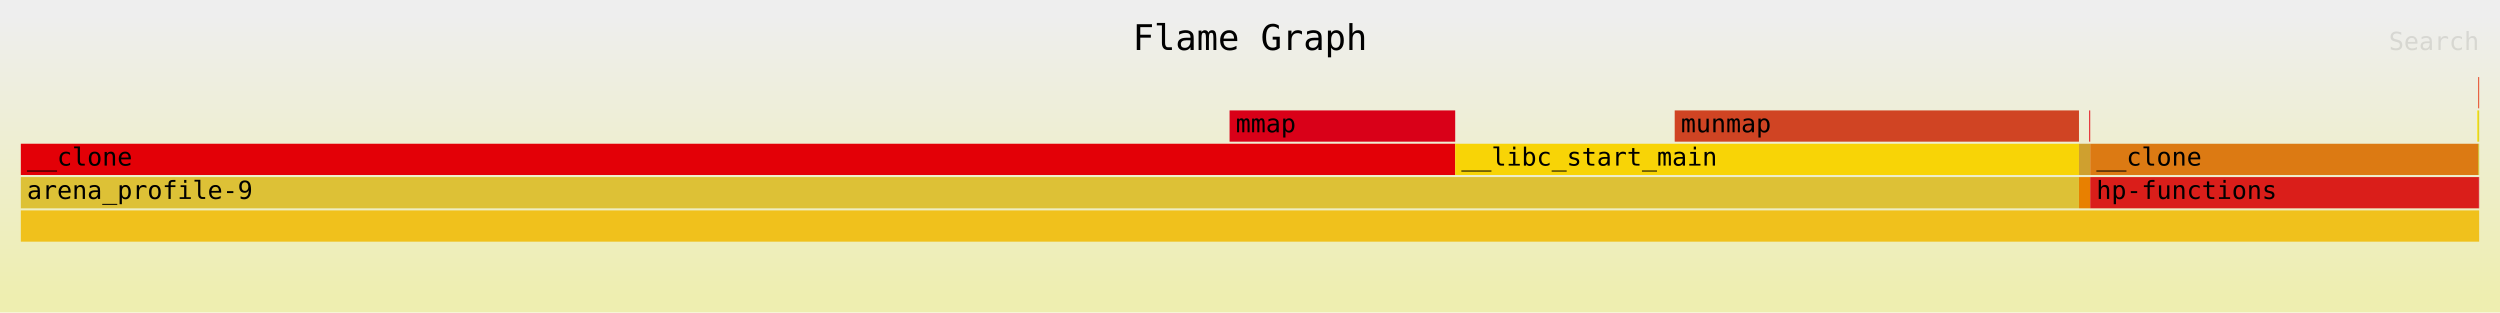
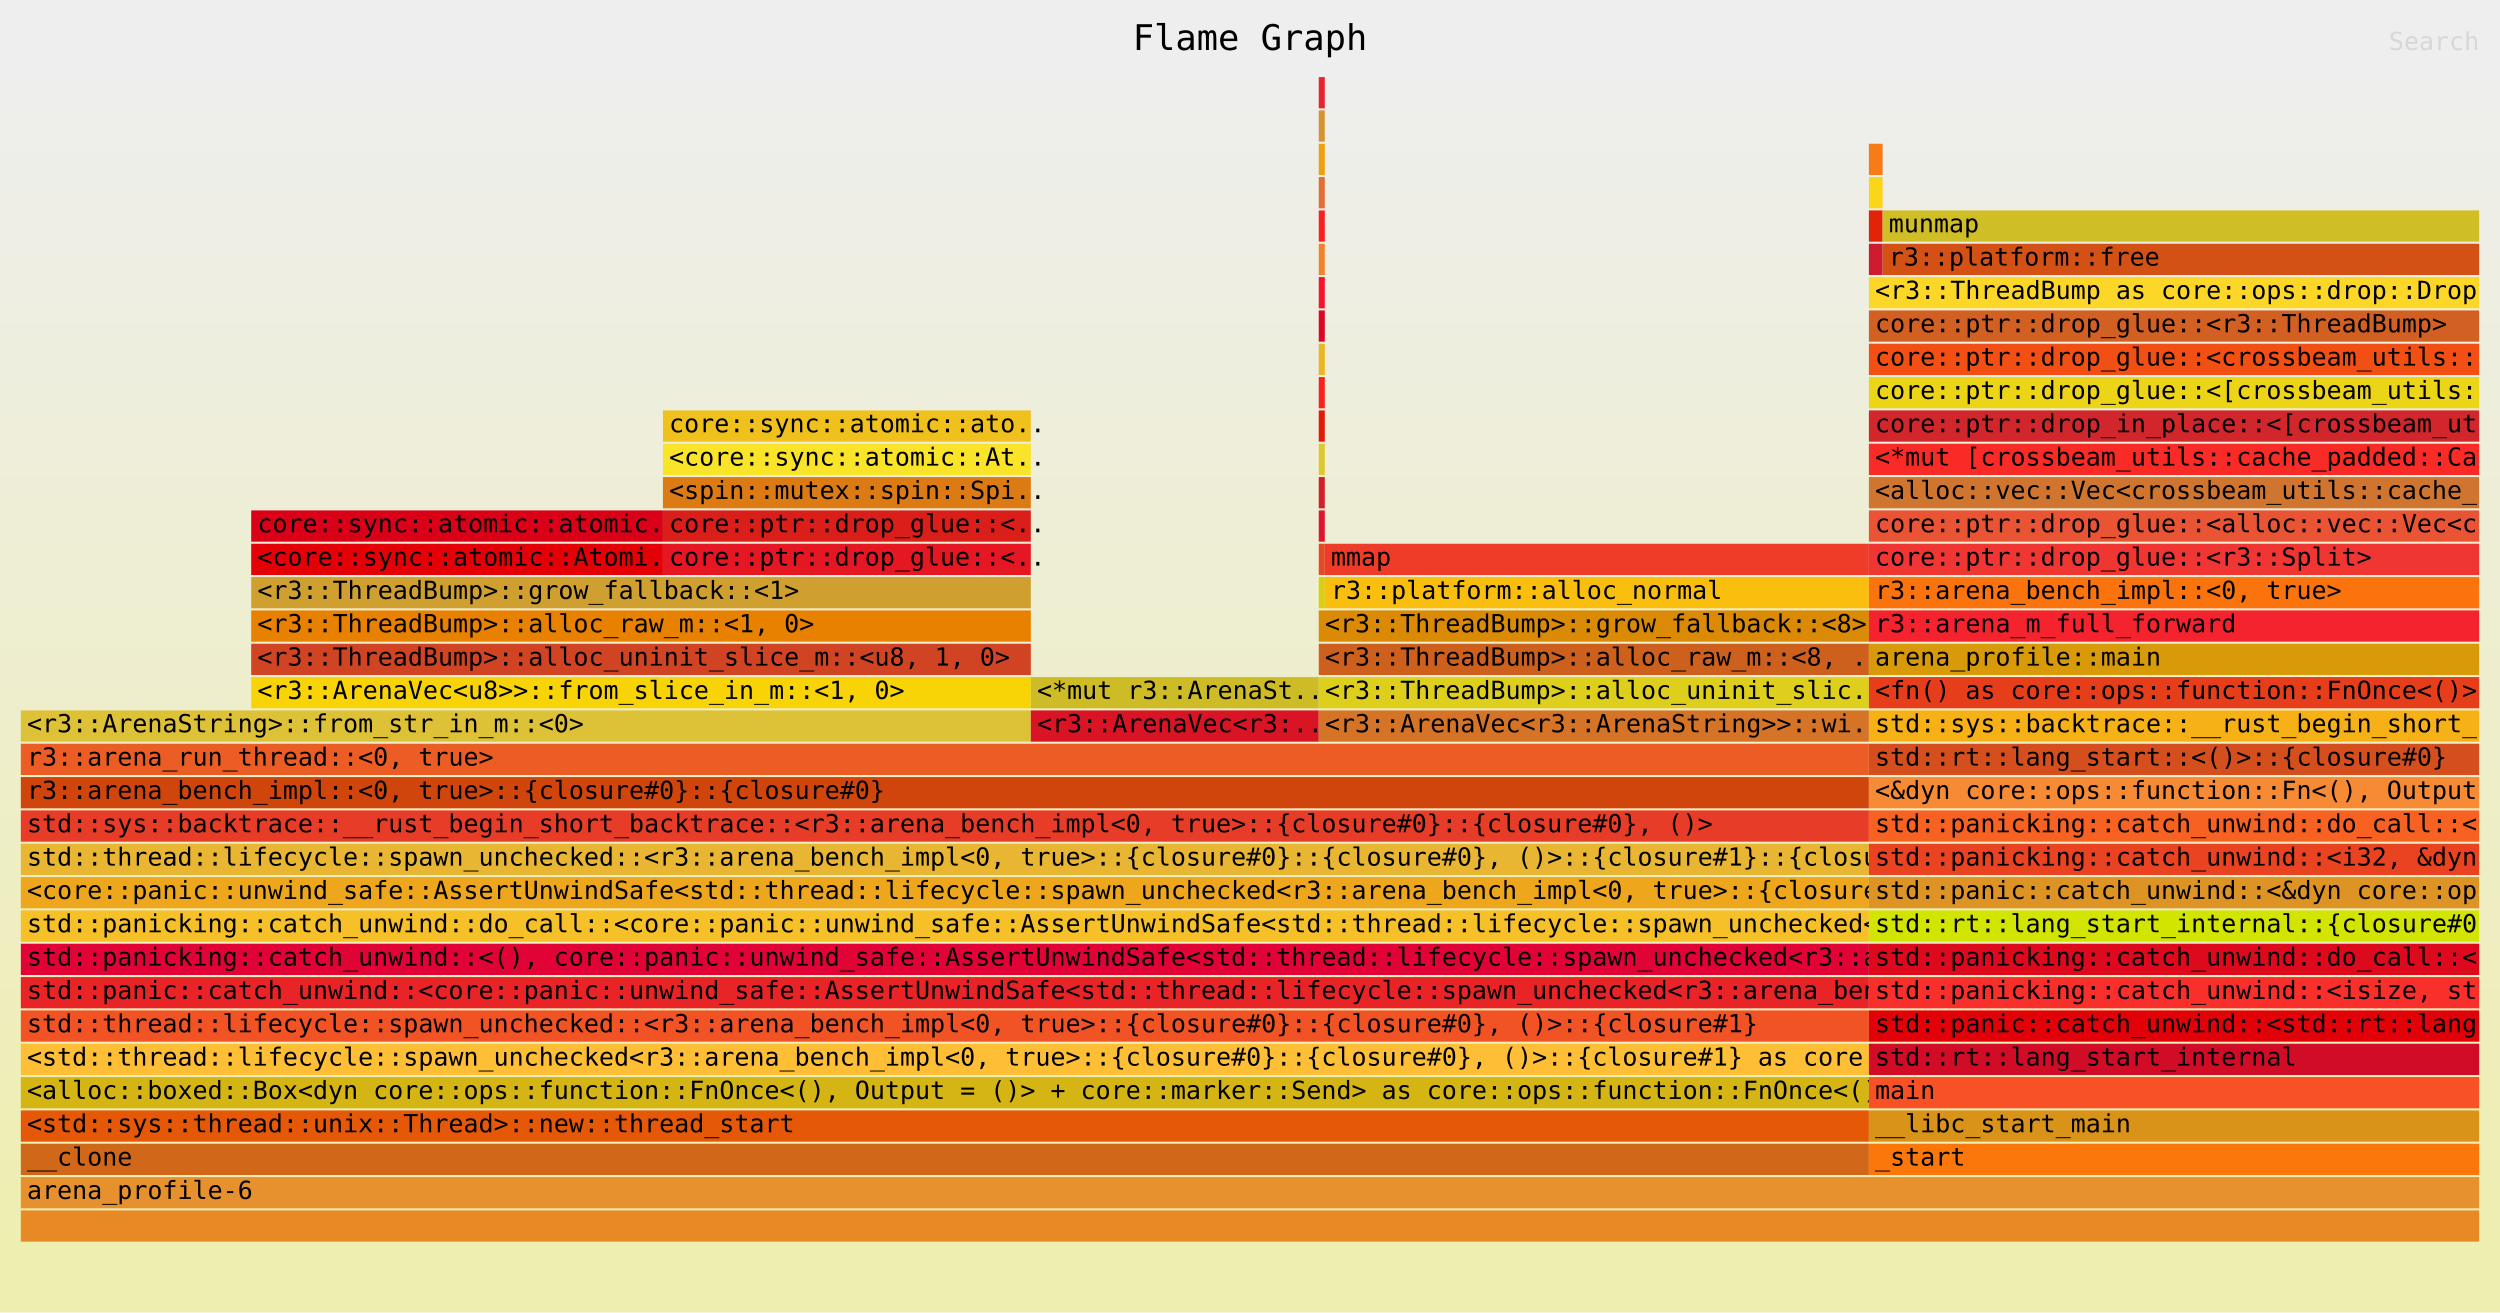
- <svg xmlns="http://www.w3.org/2000/svg" xmlns:ns1="http://github.com/jonhoo/inferno" version="1.1" width="1200" height="150" viewBox="0 0 1200 150">
+ <svg xmlns="http://www.w3.org/2000/svg" xmlns:ns1="http://github.com/jonhoo/inferno" version="1.1" width="1200" height="630" viewBox="0 0 1200 630">
  <defs>
    <linearGradient id="background" y1="0" y2="1" x1="0" x2="0">
      <stop stop-color="#eeeeee" offset="5%" />
      <stop stop-color="#eeeeb0" offset="95%" />
    </linearGradient>
  </defs>
  <style type="text/css">
text { font-family:monospace; font-size:12px }
#title { text-anchor:middle; font-size:17px; }
#matched { text-anchor:end; }
#search { text-anchor:end; opacity:0.1; cursor:pointer; }
#search:hover, #search.show { opacity:1; }
#subtitle { text-anchor:middle; font-color:rgb(160,160,160); }
#unzoom { cursor:pointer; }
#frames &gt; *:hover { stroke:black; stroke-width:0.5; cursor:pointer; }
.hide { display:none; }
.parent { opacity:0.5; }
</style>
-   <rect x="0" y="0" width="100%" height="150" fill="url(#background)" />
+   <rect x="0" y="0" width="100%" height="630" fill="url(#background)" />
  <text id="title" fill="rgb(0,0,0)" x="50%" y="24.00">Flame Graph</text>
-   <text id="details" fill="rgb(0,0,0)" x="10" y="133.00"> </text>
+   <text id="details" fill="rgb(0,0,0)" x="10" y="613.00"> </text>
  <text id="unzoom" class="hide" fill="rgb(0,0,0)" x="10" y="24.00">Reset Zoom</text>
  <text id="search" fill="rgb(0,0,0)" x="1190" y="24.00">Search</text>
-   <text id="matched" fill="rgb(0,0,0)" x="1190" y="133.00"> </text>
-   <svg id="frames" x="10" width="1180" total_samples="2408">
-     <g>
-       <rect x="0%" y="69" width="58.347%" height="15" fill="rgb(227,0,7)" ns1:x="0" ns1:w="1405" />
-       <text x="0.25%" y="79.50">__clone</text>
-     </g>
-     <g>
-       <rect x="49.169%" y="53" width="9.178%" height="15" fill="rgb(217,0,24)" ns1:x="1184" ns1:w="221" />
-       <text x="49.419%" y="63.50">mmap</text>
-     </g>
-     <g>
-       <rect x="0%" y="85" width="83.721%" height="15" fill="rgb(221,193,54)" ns1:x="0" ns1:w="2016" />
-       <text x="0.25%" y="95.50">arena_profile-9</text>
-     </g>
-     <g>
-       <rect x="58.347%" y="69" width="25.374%" height="15" fill="rgb(248,212,6)" ns1:x="1405" ns1:w="611" />
-       <text x="58.597%" y="79.50">__libc_start_main</text>
-     </g>
-     <g>
-       <rect x="67.276%" y="53" width="16.445%" height="15" fill="rgb(208,68,35)" ns1:x="1620" ns1:w="396" />
-       <text x="67.526%" y="63.50">munmap</text>
-     </g>
-     <g>
-       <rect x="83.721%" y="85" width="0.457%" height="15" fill="rgb(232,128,0)" ns1:x="2016" ns1:w="11" />
-       <text x="83.971%" y="95.50" />
-     </g>
-     <g>
-       <rect x="83.721%" y="69" width="0.457%" height="15" fill="rgb(207,160,47)" ns1:x="2016" ns1:w="11" />
-       <text x="83.971%" y="79.50" />
-     </g>
-     <g>
-       <rect x="84.136%" y="53" width="0.042%" height="15" fill="rgb(228,23,34)" ns1:x="2026" ns1:w="1" />
-       <text x="84.386%" y="63.50" />
-     </g>
-     <g>
-       <rect x="84.178%" y="85" width="15.781%" height="15" fill="rgb(218,30,26)" ns1:x="2027" ns1:w="380" />
-       <text x="84.428%" y="95.50">hp-functions</text>
-     </g>
-     <g>
-       <rect x="84.178%" y="69" width="15.781%" height="15" fill="rgb(220,122,19)" ns1:x="2027" ns1:w="380" />
-       <text x="84.428%" y="79.50">__clone</text>
-     </g>
-     <g>
-       <rect x="99.917%" y="53" width="0.042%" height="15" fill="rgb(250,228,42)" ns1:x="2406" ns1:w="1" />
-       <text x="100.167%" y="63.50" />
-     </g>
-     <g>
-       <rect x="0%" y="101" width="100%" height="15" fill="rgb(240,193,28)" ns1:x="0" ns1:w="2408" />
-       <text x="0.25%" y="111.50" />
-     </g>
-     <g>
-       <rect x="99.959%" y="85" width="0.042%" height="15" fill="rgb(216,20,37)" ns1:x="2407" ns1:w="1" />
-       <text x="100.209%" y="95.50" />
-     </g>
-     <g>
-       <rect x="99.959%" y="69" width="0.042%" height="15" fill="rgb(206,188,39)" ns1:x="2407" ns1:w="1" />
-       <text x="100.209%" y="79.50" />
-     </g>
-     <g>
-       <rect x="99.959%" y="53" width="0.042%" height="15" fill="rgb(217,207,13)" ns1:x="2407" ns1:w="1" />
-       <text x="100.209%" y="63.50" />
-     </g>
-     <g>
-       <rect x="99.959%" y="37" width="0.042%" height="15" fill="rgb(231,73,38)" ns1:x="2407" ns1:w="1" />
-       <text x="100.209%" y="47.50" />
+   <text id="matched" fill="rgb(0,0,0)" x="1190" y="613.00"> </text>
+   <svg id="frames" x="10" width="1180" total_samples="2860">
+     <g>
+       <rect x="9.371%" y="261" width="16.748%" height="15" fill="rgb(227,0,7)" ns1:x="268" ns1:w="479" />
+       <text x="9.621%" y="271.50">&lt;core::sync::atomic::Atomi..</text>
+     </g>
+     <g>
+       <rect x="9.371%" y="245" width="16.748%" height="15" fill="rgb(217,0,24)" ns1:x="268" ns1:w="479" />
+       <text x="9.621%" y="255.50">core::sync::atomic::atomic..</text>
+     </g>
+     <g>
+       <rect x="0%" y="341" width="41.084%" height="15" fill="rgb(221,193,54)" ns1:x="0" ns1:w="1175" />
+       <text x="0.25%" y="351.50">&lt;r3::ArenaString&gt;::from_str_in_m::&lt;0&gt;</text>
+     </g>
+     <g>
+       <rect x="9.371%" y="325" width="31.713%" height="15" fill="rgb(248,212,6)" ns1:x="268" ns1:w="907" />
+       <text x="9.621%" y="335.50">&lt;r3::ArenaVec&lt;u8&gt;&gt;::from_slice_in_m::&lt;1, 0&gt;</text>
+     </g>
+     <g>
+       <rect x="9.371%" y="309" width="31.713%" height="15" fill="rgb(208,68,35)" ns1:x="268" ns1:w="907" />
+       <text x="9.621%" y="319.50">&lt;r3::ThreadBump&gt;::alloc_uninit_slice_m::&lt;u8, 1, 0&gt;</text>
+     </g>
+     <g>
+       <rect x="9.371%" y="293" width="31.713%" height="15" fill="rgb(232,128,0)" ns1:x="268" ns1:w="907" />
+       <text x="9.621%" y="303.50">&lt;r3::ThreadBump&gt;::alloc_raw_m::&lt;1, 0&gt;</text>
+     </g>
+     <g>
+       <rect x="9.371%" y="277" width="31.713%" height="15" fill="rgb(207,160,47)" ns1:x="268" ns1:w="907" />
+       <text x="9.621%" y="287.50">&lt;r3::ThreadBump&gt;::grow_fallback::&lt;1&gt;</text>
+     </g>
+     <g>
+       <rect x="26.119%" y="261" width="14.965%" height="15" fill="rgb(228,23,34)" ns1:x="747" ns1:w="428" />
+       <text x="26.369%" y="271.50">core::ptr::drop_glue::&lt;..</text>
+     </g>
+     <g>
+       <rect x="26.119%" y="245" width="14.965%" height="15" fill="rgb(218,30,26)" ns1:x="747" ns1:w="428" />
+       <text x="26.369%" y="255.50">core::ptr::drop_glue::&lt;..</text>
+     </g>
+     <g>
+       <rect x="26.119%" y="229" width="14.965%" height="15" fill="rgb(220,122,19)" ns1:x="747" ns1:w="428" />
+       <text x="26.369%" y="239.50">&lt;spin::mutex::spin::Spi..</text>
+     </g>
+     <g>
+       <rect x="26.119%" y="213" width="14.965%" height="15" fill="rgb(250,228,42)" ns1:x="747" ns1:w="428" />
+       <text x="26.369%" y="223.50">&lt;core::sync::atomic::At..</text>
+     </g>
+     <g>
+       <rect x="26.119%" y="197" width="14.965%" height="15" fill="rgb(240,193,28)" ns1:x="747" ns1:w="428" />
+       <text x="26.369%" y="207.50">core::sync::atomic::ato..</text>
+     </g>
+     <g>
+       <rect x="41.084%" y="341" width="11.713%" height="15" fill="rgb(216,20,37)" ns1:x="1175" ns1:w="335" />
+       <text x="41.334%" y="351.50">&lt;r3::ArenaVec&lt;r3:..</text>
+     </g>
+     <g>
+       <rect x="41.084%" y="325" width="11.713%" height="15" fill="rgb(206,188,39)" ns1:x="1175" ns1:w="335" />
+       <text x="41.334%" y="335.50">&lt;*mut r3::ArenaSt..</text>
+     </g>
+     <g>
+       <rect x="52.797%" y="277" width="0.245%" height="15" fill="rgb(217,207,13)" ns1:x="1510" ns1:w="7" />
+       <text x="53.047%" y="287.50" />
+     </g>
+     <g>
+       <rect x="52.797%" y="261" width="0.245%" height="15" fill="rgb(231,73,38)" ns1:x="1510" ns1:w="7" />
+       <text x="53.047%" y="271.50" />
+     </g>
+     <g>
+       <rect x="52.797%" y="245" width="0.245%" height="15" fill="rgb(225,20,46)" ns1:x="1510" ns1:w="7" />
+       <text x="53.047%" y="255.50" />
+     </g>
+     <g>
+       <rect x="52.797%" y="229" width="0.245%" height="15" fill="rgb(210,31,41)" ns1:x="1510" ns1:w="7" />
+       <text x="53.047%" y="239.50" />
+     </g>
+     <g>
+       <rect x="52.797%" y="213" width="0.245%" height="15" fill="rgb(221,200,47)" ns1:x="1510" ns1:w="7" />
+       <text x="53.047%" y="223.50" />
+     </g>
+     <g>
+       <rect x="52.797%" y="197" width="0.245%" height="15" fill="rgb(226,26,5)" ns1:x="1510" ns1:w="7" />
+       <text x="53.047%" y="207.50" />
+     </g>
+     <g>
+       <rect x="52.797%" y="181" width="0.245%" height="15" fill="rgb(249,33,26)" ns1:x="1510" ns1:w="7" />
+       <text x="53.047%" y="191.50" />
+     </g>
+     <g>
+       <rect x="52.797%" y="165" width="0.245%" height="15" fill="rgb(235,183,28)" ns1:x="1510" ns1:w="7" />
+       <text x="53.047%" y="175.50" />
+     </g>
+     <g>
+       <rect x="52.797%" y="149" width="0.245%" height="15" fill="rgb(221,5,38)" ns1:x="1510" ns1:w="7" />
+       <text x="53.047%" y="159.50" />
+     </g>
+     <g>
+       <rect x="52.797%" y="133" width="0.245%" height="15" fill="rgb(247,18,42)" ns1:x="1510" ns1:w="7" />
+       <text x="53.047%" y="143.50" />
+     </g>
+     <g>
+       <rect x="52.797%" y="117" width="0.245%" height="15" fill="rgb(241,131,45)" ns1:x="1510" ns1:w="7" />
+       <text x="53.047%" y="127.50" />
+     </g>
+     <g>
+       <rect x="52.797%" y="101" width="0.245%" height="15" fill="rgb(249,31,29)" ns1:x="1510" ns1:w="7" />
+       <text x="53.047%" y="111.50" />
+     </g>
+     <g>
+       <rect x="52.797%" y="85" width="0.245%" height="15" fill="rgb(225,111,53)" ns1:x="1510" ns1:w="7" />
+       <text x="53.047%" y="95.50" />
+     </g>
+     <g>
+       <rect x="52.797%" y="69" width="0.245%" height="15" fill="rgb(238,160,17)" ns1:x="1510" ns1:w="7" />
+       <text x="53.047%" y="79.50" />
+     </g>
+     <g>
+       <rect x="52.797%" y="53" width="0.245%" height="15" fill="rgb(214,148,48)" ns1:x="1510" ns1:w="7" />
+       <text x="53.047%" y="63.50" />
+     </g>
+     <g>
+       <rect x="52.797%" y="37" width="0.245%" height="15" fill="rgb(232,36,49)" ns1:x="1510" ns1:w="7" />
+       <text x="53.047%" y="47.50" />
+     </g>
+     <g>
+       <rect x="0%" y="549" width="75.175%" height="15" fill="rgb(209,103,24)" ns1:x="0" ns1:w="2150" />
+       <text x="0.25%" y="559.50">__clone</text>
+     </g>
+     <g>
+       <rect x="0%" y="533" width="75.175%" height="15" fill="rgb(229,88,8)" ns1:x="0" ns1:w="2150" />
+       <text x="0.25%" y="543.50">&lt;std::sys::thread::unix::Thread&gt;::new::thread_start</text>
+     </g>
+     <g>
+       <rect x="0%" y="517" width="75.175%" height="15" fill="rgb(213,181,19)" ns1:x="0" ns1:w="2150" />
+       <text x="0.25%" y="527.50">&lt;alloc::boxed::Box&lt;dyn core::ops::function::FnOnce&lt;(), Output = ()&gt; + core::marker::Send&gt; as core::ops::function::FnOnce&lt;()&gt;&gt;..</text>
+     </g>
+     <g>
+       <rect x="0%" y="501" width="75.175%" height="15" fill="rgb(254,191,54)" ns1:x="0" ns1:w="2150" />
+       <text x="0.25%" y="511.50">&lt;std::thread::lifecycle::spawn_unchecked&lt;r3::arena_bench_impl&lt;0, true&gt;::{closure#0}::{closure#0}, ()&gt;::{closure#1} as core::o..</text>
+     </g>
+     <g>
+       <rect x="0%" y="485" width="75.175%" height="15" fill="rgb(241,83,37)" ns1:x="0" ns1:w="2150" />
+       <text x="0.25%" y="495.50">std::thread::lifecycle::spawn_unchecked::&lt;r3::arena_bench_impl&lt;0, true&gt;::{closure#0}::{closure#0}, ()&gt;::{closure#1}</text>
+     </g>
+     <g>
+       <rect x="0%" y="469" width="75.175%" height="15" fill="rgb(233,36,39)" ns1:x="0" ns1:w="2150" />
+       <text x="0.25%" y="479.50">std::panic::catch_unwind::&lt;core::panic::unwind_safe::AssertUnwindSafe&lt;std::thread::lifecycle::spawn_unchecked&lt;r3::arena_bench..</text>
+     </g>
+     <g>
+       <rect x="0%" y="453" width="75.175%" height="15" fill="rgb(226,3,54)" ns1:x="0" ns1:w="2150" />
+       <text x="0.25%" y="463.50">std::panicking::catch_unwind::&lt;(), core::panic::unwind_safe::AssertUnwindSafe&lt;std::thread::lifecycle::spawn_unchecked&lt;r3::are..</text>
+     </g>
+     <g>
+       <rect x="0%" y="437" width="75.175%" height="15" fill="rgb(245,192,40)" ns1:x="0" ns1:w="2150" />
+       <text x="0.25%" y="447.50">std::panicking::catch_unwind::do_call::&lt;core::panic::unwind_safe::AssertUnwindSafe&lt;std::thread::lifecycle::spawn_unchecked&lt;r3..</text>
+     </g>
+     <g>
+       <rect x="0%" y="421" width="75.175%" height="15" fill="rgb(238,167,29)" ns1:x="0" ns1:w="2150" />
+       <text x="0.25%" y="431.50">&lt;core::panic::unwind_safe::AssertUnwindSafe&lt;std::thread::lifecycle::spawn_unchecked&lt;r3::arena_bench_impl&lt;0, true&gt;::{closure#0..</text>
+     </g>
+     <g>
+       <rect x="0%" y="405" width="75.175%" height="15" fill="rgb(232,182,51)" ns1:x="0" ns1:w="2150" />
+       <text x="0.25%" y="415.50">std::thread::lifecycle::spawn_unchecked::&lt;r3::arena_bench_impl&lt;0, true&gt;::{closure#0}::{closure#0}, ()&gt;::{closure#1}::{closure..</text>
+     </g>
+     <g>
+       <rect x="0%" y="389" width="75.175%" height="15" fill="rgb(231,60,39)" ns1:x="0" ns1:w="2150" />
+       <text x="0.25%" y="399.50">std::sys::backtrace::__rust_begin_short_backtrace::&lt;r3::arena_bench_impl&lt;0, true&gt;::{closure#0}::{closure#0}, ()&gt;</text>
+     </g>
+     <g>
+       <rect x="0%" y="373" width="75.175%" height="15" fill="rgb(208,69,12)" ns1:x="0" ns1:w="2150" />
+       <text x="0.25%" y="383.50">r3::arena_bench_impl::&lt;0, true&gt;::{closure#0}::{closure#0}</text>
+     </g>
+     <g>
+       <rect x="0%" y="357" width="75.175%" height="15" fill="rgb(235,93,37)" ns1:x="0" ns1:w="2150" />
+       <text x="0.25%" y="367.50">r3::arena_run_thread::&lt;0, true&gt;</text>
+     </g>
+     <g>
+       <rect x="52.797%" y="341" width="22.378%" height="15" fill="rgb(213,116,39)" ns1:x="1510" ns1:w="640" />
+       <text x="53.047%" y="351.50">&lt;r3::ArenaVec&lt;r3::ArenaString&gt;&gt;::wi..</text>
+     </g>
+     <g>
+       <rect x="52.797%" y="325" width="22.378%" height="15" fill="rgb(222,207,29)" ns1:x="1510" ns1:w="640" />
+       <text x="53.047%" y="335.50">&lt;r3::ThreadBump&gt;::alloc_uninit_slic..</text>
+     </g>
+     <g>
+       <rect x="52.797%" y="309" width="22.378%" height="15" fill="rgb(206,96,30)" ns1:x="1510" ns1:w="640" />
+       <text x="53.047%" y="319.50">&lt;r3::ThreadBump&gt;::alloc_raw_m::&lt;8, ..</text>
+     </g>
+     <g>
+       <rect x="52.797%" y="293" width="22.378%" height="15" fill="rgb(218,138,4)" ns1:x="1510" ns1:w="640" />
+       <text x="53.047%" y="303.50">&lt;r3::ThreadBump&gt;::grow_fallback::&lt;8&gt;</text>
+     </g>
+     <g>
+       <rect x="53.042%" y="277" width="22.133%" height="15" fill="rgb(250,191,14)" ns1:x="1517" ns1:w="633" />
+       <text x="53.292%" y="287.50">r3::platform::alloc_normal</text>
+     </g>
+     <g>
+       <rect x="53.042%" y="261" width="22.133%" height="15" fill="rgb(239,60,40)" ns1:x="1517" ns1:w="633" />
+       <text x="53.292%" y="271.50">mmap</text>
+     </g>
+     <g>
+       <rect x="75.175%" y="117" width="0.559%" height="15" fill="rgb(206,27,48)" ns1:x="2150" ns1:w="16" />
+       <text x="75.425%" y="127.50" />
+     </g>
+     <g>
+       <rect x="75.175%" y="101" width="0.559%" height="15" fill="rgb(225,35,8)" ns1:x="2150" ns1:w="16" />
+       <text x="75.425%" y="111.50" />
+     </g>
+     <g>
+       <rect x="75.175%" y="85" width="0.559%" height="15" fill="rgb(250,213,24)" ns1:x="2150" ns1:w="16" />
+       <text x="75.425%" y="95.50" />
+     </g>
+     <g>
+       <rect x="75.175%" y="69" width="0.559%" height="15" fill="rgb(247,123,22)" ns1:x="2150" ns1:w="16" />
+       <text x="75.425%" y="79.50" />
+     </g>
+     <g>
+       <rect x="0%" y="581" width="100%" height="15" fill="rgb(231,138,38)" ns1:x="0" ns1:w="2860" />
+       <text x="0.25%" y="591.50" />
+     </g>
+     <g>
+       <rect x="0%" y="565" width="100%" height="15" fill="rgb(231,145,46)" ns1:x="0" ns1:w="2860" />
+       <text x="0.25%" y="575.50">arena_profile-6</text>
+     </g>
+     <g>
+       <rect x="75.175%" y="549" width="24.825%" height="15" fill="rgb(251,118,11)" ns1:x="2150" ns1:w="710" />
+       <text x="75.425%" y="559.50">_start</text>
+     </g>
+     <g>
+       <rect x="75.175%" y="533" width="24.825%" height="15" fill="rgb(217,147,25)" ns1:x="2150" ns1:w="710" />
+       <text x="75.425%" y="543.50">__libc_start_main</text>
+     </g>
+     <g>
+       <rect x="75.175%" y="517" width="24.825%" height="15" fill="rgb(247,81,37)" ns1:x="2150" ns1:w="710" />
+       <text x="75.425%" y="527.50">main</text>
+     </g>
+     <g>
+       <rect x="75.175%" y="501" width="24.825%" height="15" fill="rgb(209,12,38)" ns1:x="2150" ns1:w="710" />
+       <text x="75.425%" y="511.50">std::rt::lang_start_internal</text>
+     </g>
+     <g>
+       <rect x="75.175%" y="485" width="24.825%" height="15" fill="rgb(227,1,9)" ns1:x="2150" ns1:w="710" />
+       <text x="75.425%" y="495.50">std::panic::catch_unwind::&lt;std::rt::lang..</text>
+     </g>
+     <g>
+       <rect x="75.175%" y="469" width="24.825%" height="15" fill="rgb(248,47,43)" ns1:x="2150" ns1:w="710" />
+       <text x="75.425%" y="479.50">std::panicking::catch_unwind::&lt;isize, st..</text>
+     </g>
+     <g>
+       <rect x="75.175%" y="453" width="24.825%" height="15" fill="rgb(221,10,30)" ns1:x="2150" ns1:w="710" />
+       <text x="75.425%" y="463.50">std::panicking::catch_unwind::do_call::&lt;..</text>
+     </g>
+     <g>
+       <rect x="75.175%" y="437" width="24.825%" height="15" fill="rgb(210,229,1)" ns1:x="2150" ns1:w="710" />
+       <text x="75.425%" y="447.50">std::rt::lang_start_internal::{closure#0}</text>
+     </g>
+     <g>
+       <rect x="75.175%" y="421" width="24.825%" height="15" fill="rgb(222,148,37)" ns1:x="2150" ns1:w="710" />
+       <text x="75.425%" y="431.50">std::panic::catch_unwind::&lt;&amp;dyn core::op..</text>
+     </g>
+     <g>
+       <rect x="75.175%" y="405" width="24.825%" height="15" fill="rgb(234,67,33)" ns1:x="2150" ns1:w="710" />
+       <text x="75.425%" y="415.50">std::panicking::catch_unwind::&lt;i32, &amp;dyn..</text>
+     </g>
+     <g>
+       <rect x="75.175%" y="389" width="24.825%" height="15" fill="rgb(247,98,35)" ns1:x="2150" ns1:w="710" />
+       <text x="75.425%" y="399.50">std::panicking::catch_unwind::do_call::&lt;..</text>
+     </g>
+     <g>
+       <rect x="75.175%" y="373" width="24.825%" height="15" fill="rgb(247,138,52)" ns1:x="2150" ns1:w="710" />
+       <text x="75.425%" y="383.50">&lt;&amp;dyn core::ops::function::Fn&lt;(), Output..</text>
+     </g>
+     <g>
+       <rect x="75.175%" y="357" width="24.825%" height="15" fill="rgb(213,79,30)" ns1:x="2150" ns1:w="710" />
+       <text x="75.425%" y="367.50">std::rt::lang_start::&lt;()&gt;::{closure#0}</text>
+     </g>
+     <g>
+       <rect x="75.175%" y="341" width="24.825%" height="15" fill="rgb(246,177,23)" ns1:x="2150" ns1:w="710" />
+       <text x="75.425%" y="351.50">std::sys::backtrace::__rust_begin_short_..</text>
+     </g>
+     <g>
+       <rect x="75.175%" y="325" width="24.825%" height="15" fill="rgb(230,62,27)" ns1:x="2150" ns1:w="710" />
+       <text x="75.425%" y="335.50">&lt;fn() as core::ops::function::FnOnce&lt;()&gt;..</text>
+     </g>
+     <g>
+       <rect x="75.175%" y="309" width="24.825%" height="15" fill="rgb(216,154,8)" ns1:x="2150" ns1:w="710" />
+       <text x="75.425%" y="319.50">arena_profile::main</text>
+     </g>
+     <g>
+       <rect x="75.175%" y="293" width="24.825%" height="15" fill="rgb(244,35,45)" ns1:x="2150" ns1:w="710" />
+       <text x="75.425%" y="303.50">r3::arena_m_full_forward</text>
+     </g>
+     <g>
+       <rect x="75.175%" y="277" width="24.825%" height="15" fill="rgb(251,115,12)" ns1:x="2150" ns1:w="710" />
+       <text x="75.425%" y="287.50">r3::arena_bench_impl::&lt;0, true&gt;</text>
+     </g>
+     <g>
+       <rect x="75.175%" y="261" width="24.825%" height="15" fill="rgb(240,54,50)" ns1:x="2150" ns1:w="710" />
+       <text x="75.425%" y="271.50">core::ptr::drop_glue::&lt;r3::Split&gt;</text>
+     </g>
+     <g>
+       <rect x="75.175%" y="245" width="24.825%" height="15" fill="rgb(233,84,52)" ns1:x="2150" ns1:w="710" />
+       <text x="75.425%" y="255.50">core::ptr::drop_glue::&lt;alloc::vec::Vec&lt;c..</text>
+     </g>
+     <g>
+       <rect x="75.175%" y="229" width="24.825%" height="15" fill="rgb(207,117,47)" ns1:x="2150" ns1:w="710" />
+       <text x="75.425%" y="239.50">&lt;alloc::vec::Vec&lt;crossbeam_utils::cache_..</text>
+     </g>
+     <g>
+       <rect x="75.175%" y="213" width="24.825%" height="15" fill="rgb(249,43,39)" ns1:x="2150" ns1:w="710" />
+       <text x="75.425%" y="223.50">&lt;*mut [crossbeam_utils::cache_padded::Ca..</text>
+     </g>
+     <g>
+       <rect x="75.175%" y="197" width="24.825%" height="15" fill="rgb(209,38,44)" ns1:x="2150" ns1:w="710" />
+       <text x="75.425%" y="207.50">core::ptr::drop_in_place::&lt;[crossbeam_ut..</text>
+     </g>
+     <g>
+       <rect x="75.175%" y="181" width="24.825%" height="15" fill="rgb(236,212,23)" ns1:x="2150" ns1:w="710" />
+       <text x="75.425%" y="191.50">core::ptr::drop_glue::&lt;[crossbeam_utils:..</text>
+     </g>
+     <g>
+       <rect x="75.175%" y="165" width="24.825%" height="15" fill="rgb(242,79,21)" ns1:x="2150" ns1:w="710" />
+       <text x="75.425%" y="175.50">core::ptr::drop_glue::&lt;crossbeam_utils::..</text>
+     </g>
+     <g>
+       <rect x="75.175%" y="149" width="24.825%" height="15" fill="rgb(211,96,35)" ns1:x="2150" ns1:w="710" />
+       <text x="75.425%" y="159.50">core::ptr::drop_glue::&lt;r3::ThreadBump&gt;</text>
+     </g>
+     <g>
+       <rect x="75.175%" y="133" width="24.825%" height="15" fill="rgb(253,215,40)" ns1:x="2150" ns1:w="710" />
+       <text x="75.425%" y="143.50">&lt;r3::ThreadBump as core::ops::drop::Drop..</text>
+     </g>
+     <g>
+       <rect x="75.734%" y="117" width="24.266%" height="15" fill="rgb(211,81,21)" ns1:x="2166" ns1:w="694" />
+       <text x="75.984%" y="127.50">r3::platform::free</text>
+     </g>
+     <g>
+       <rect x="75.734%" y="101" width="24.266%" height="15" fill="rgb(208,190,38)" ns1:x="2166" ns1:w="694" />
+       <text x="75.984%" y="111.50">munmap</text>
    </g>
  </svg>
</svg>
